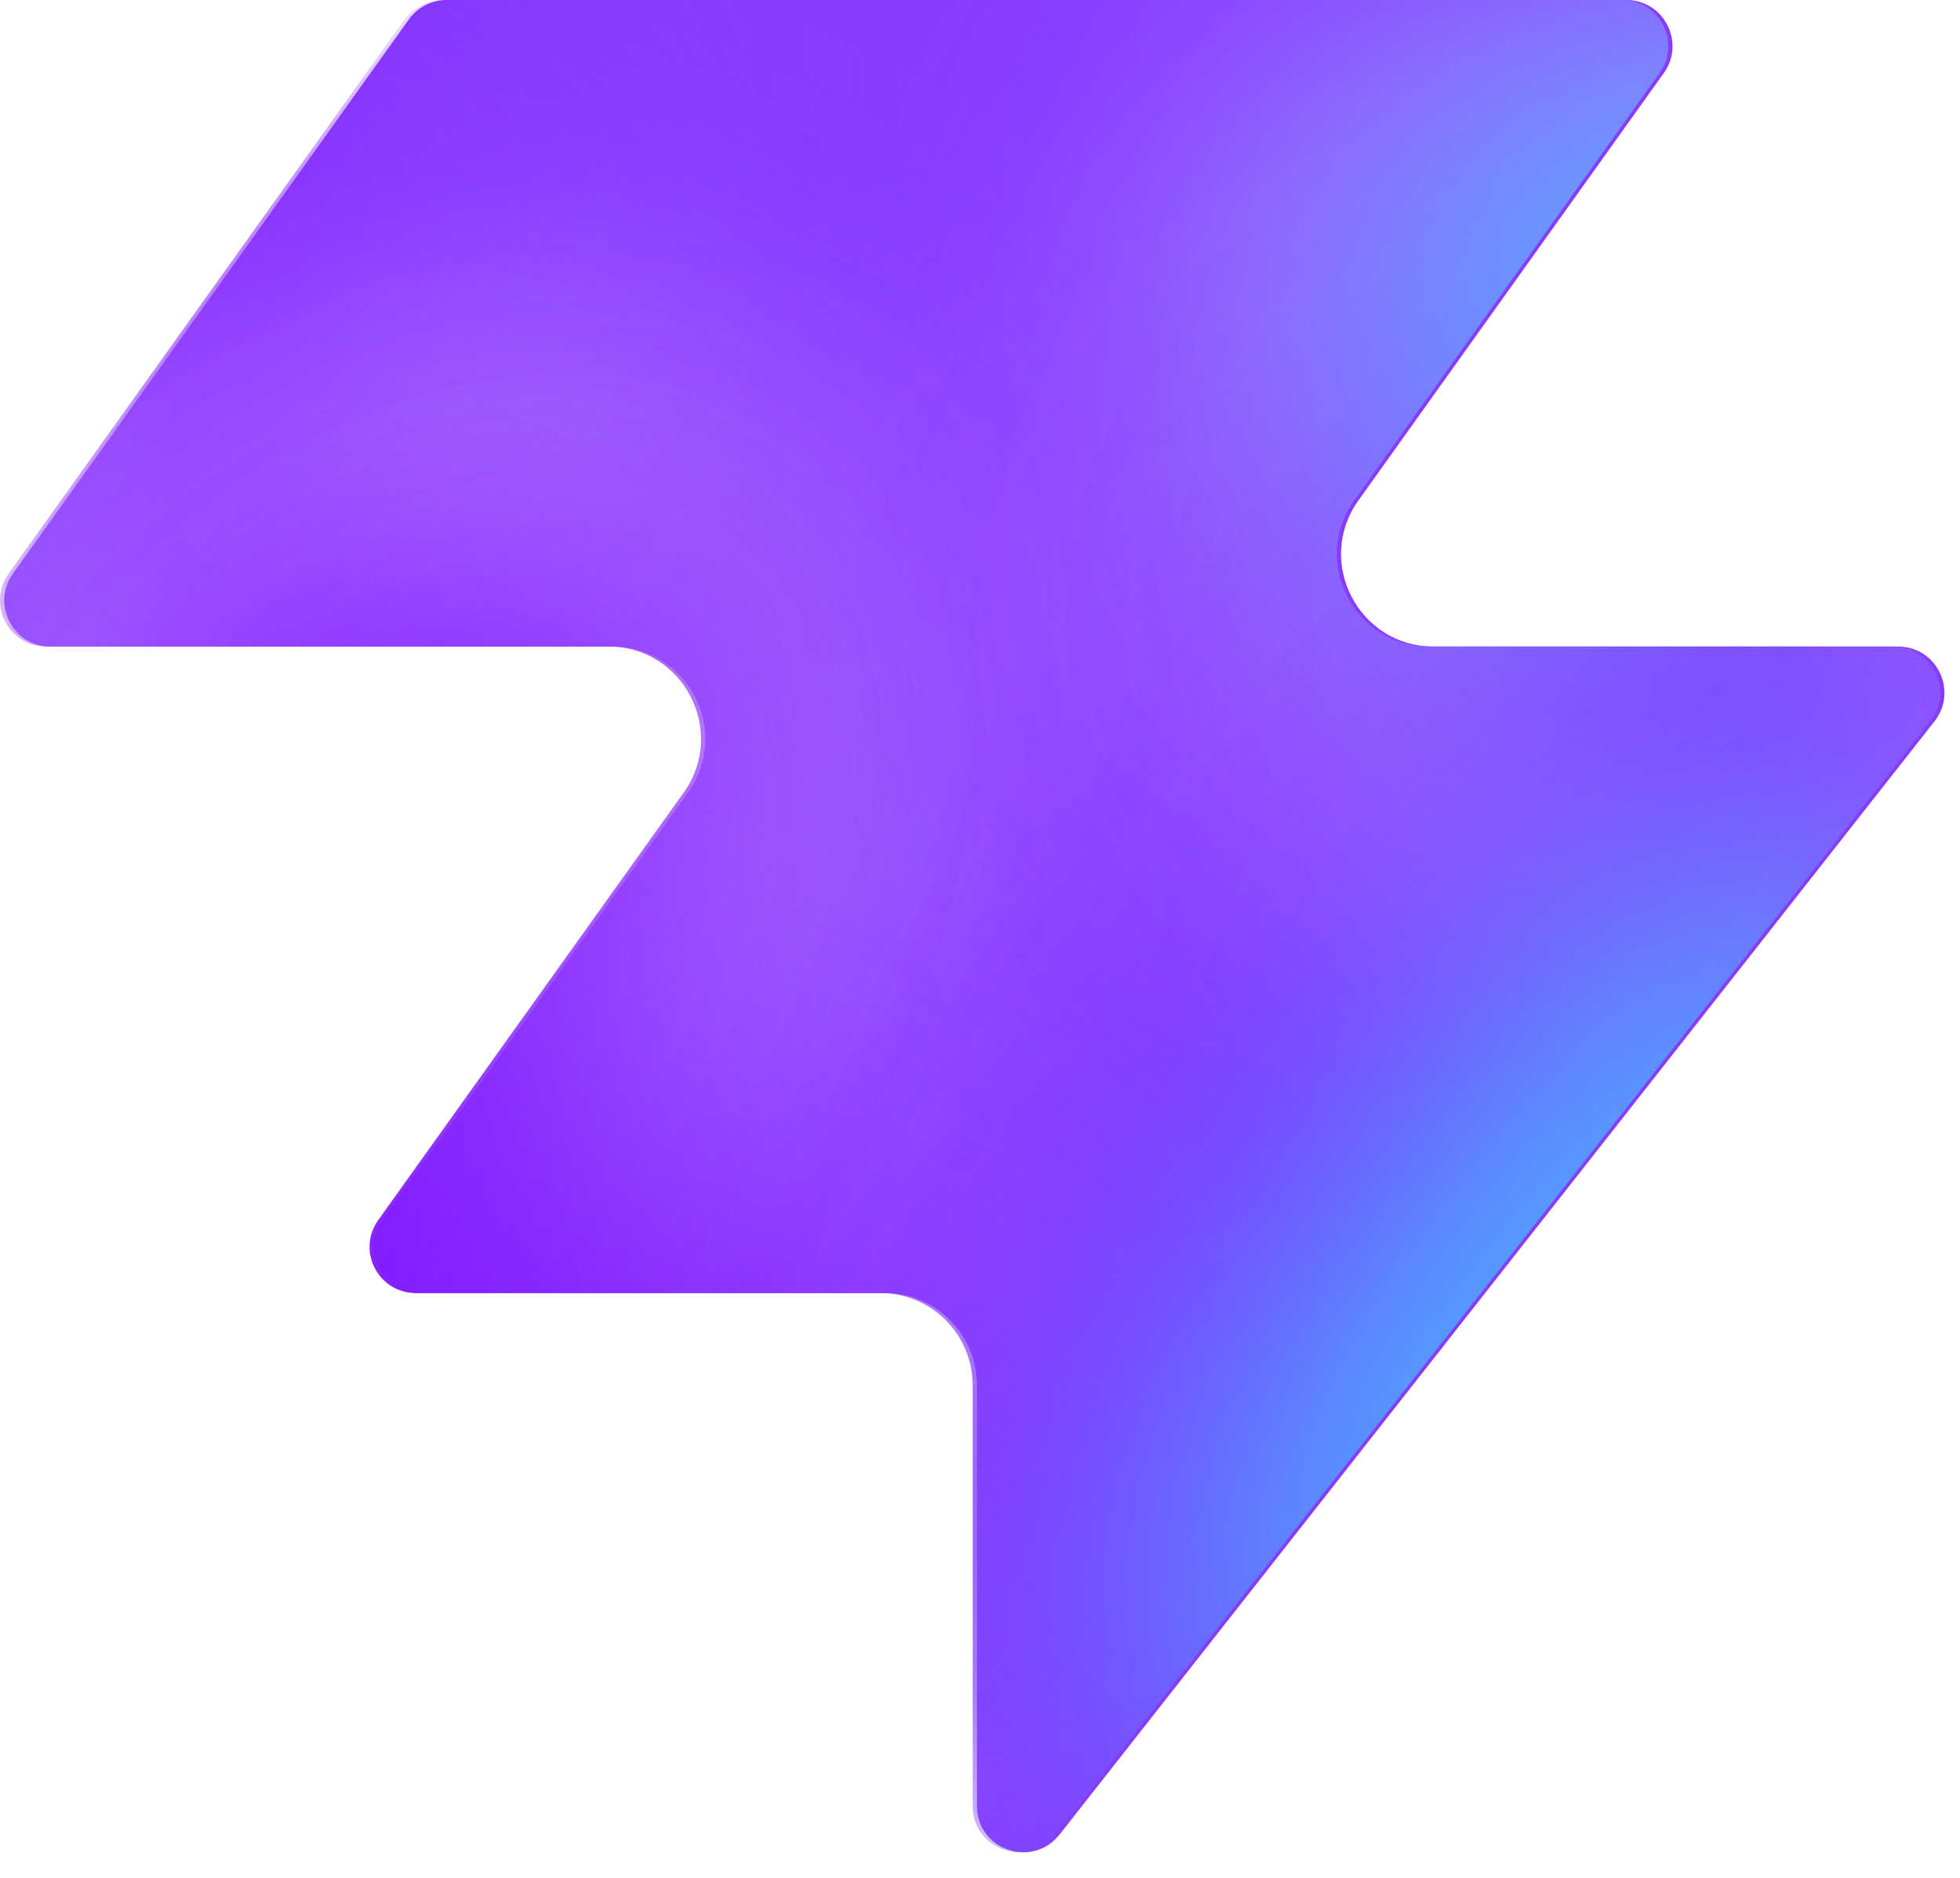
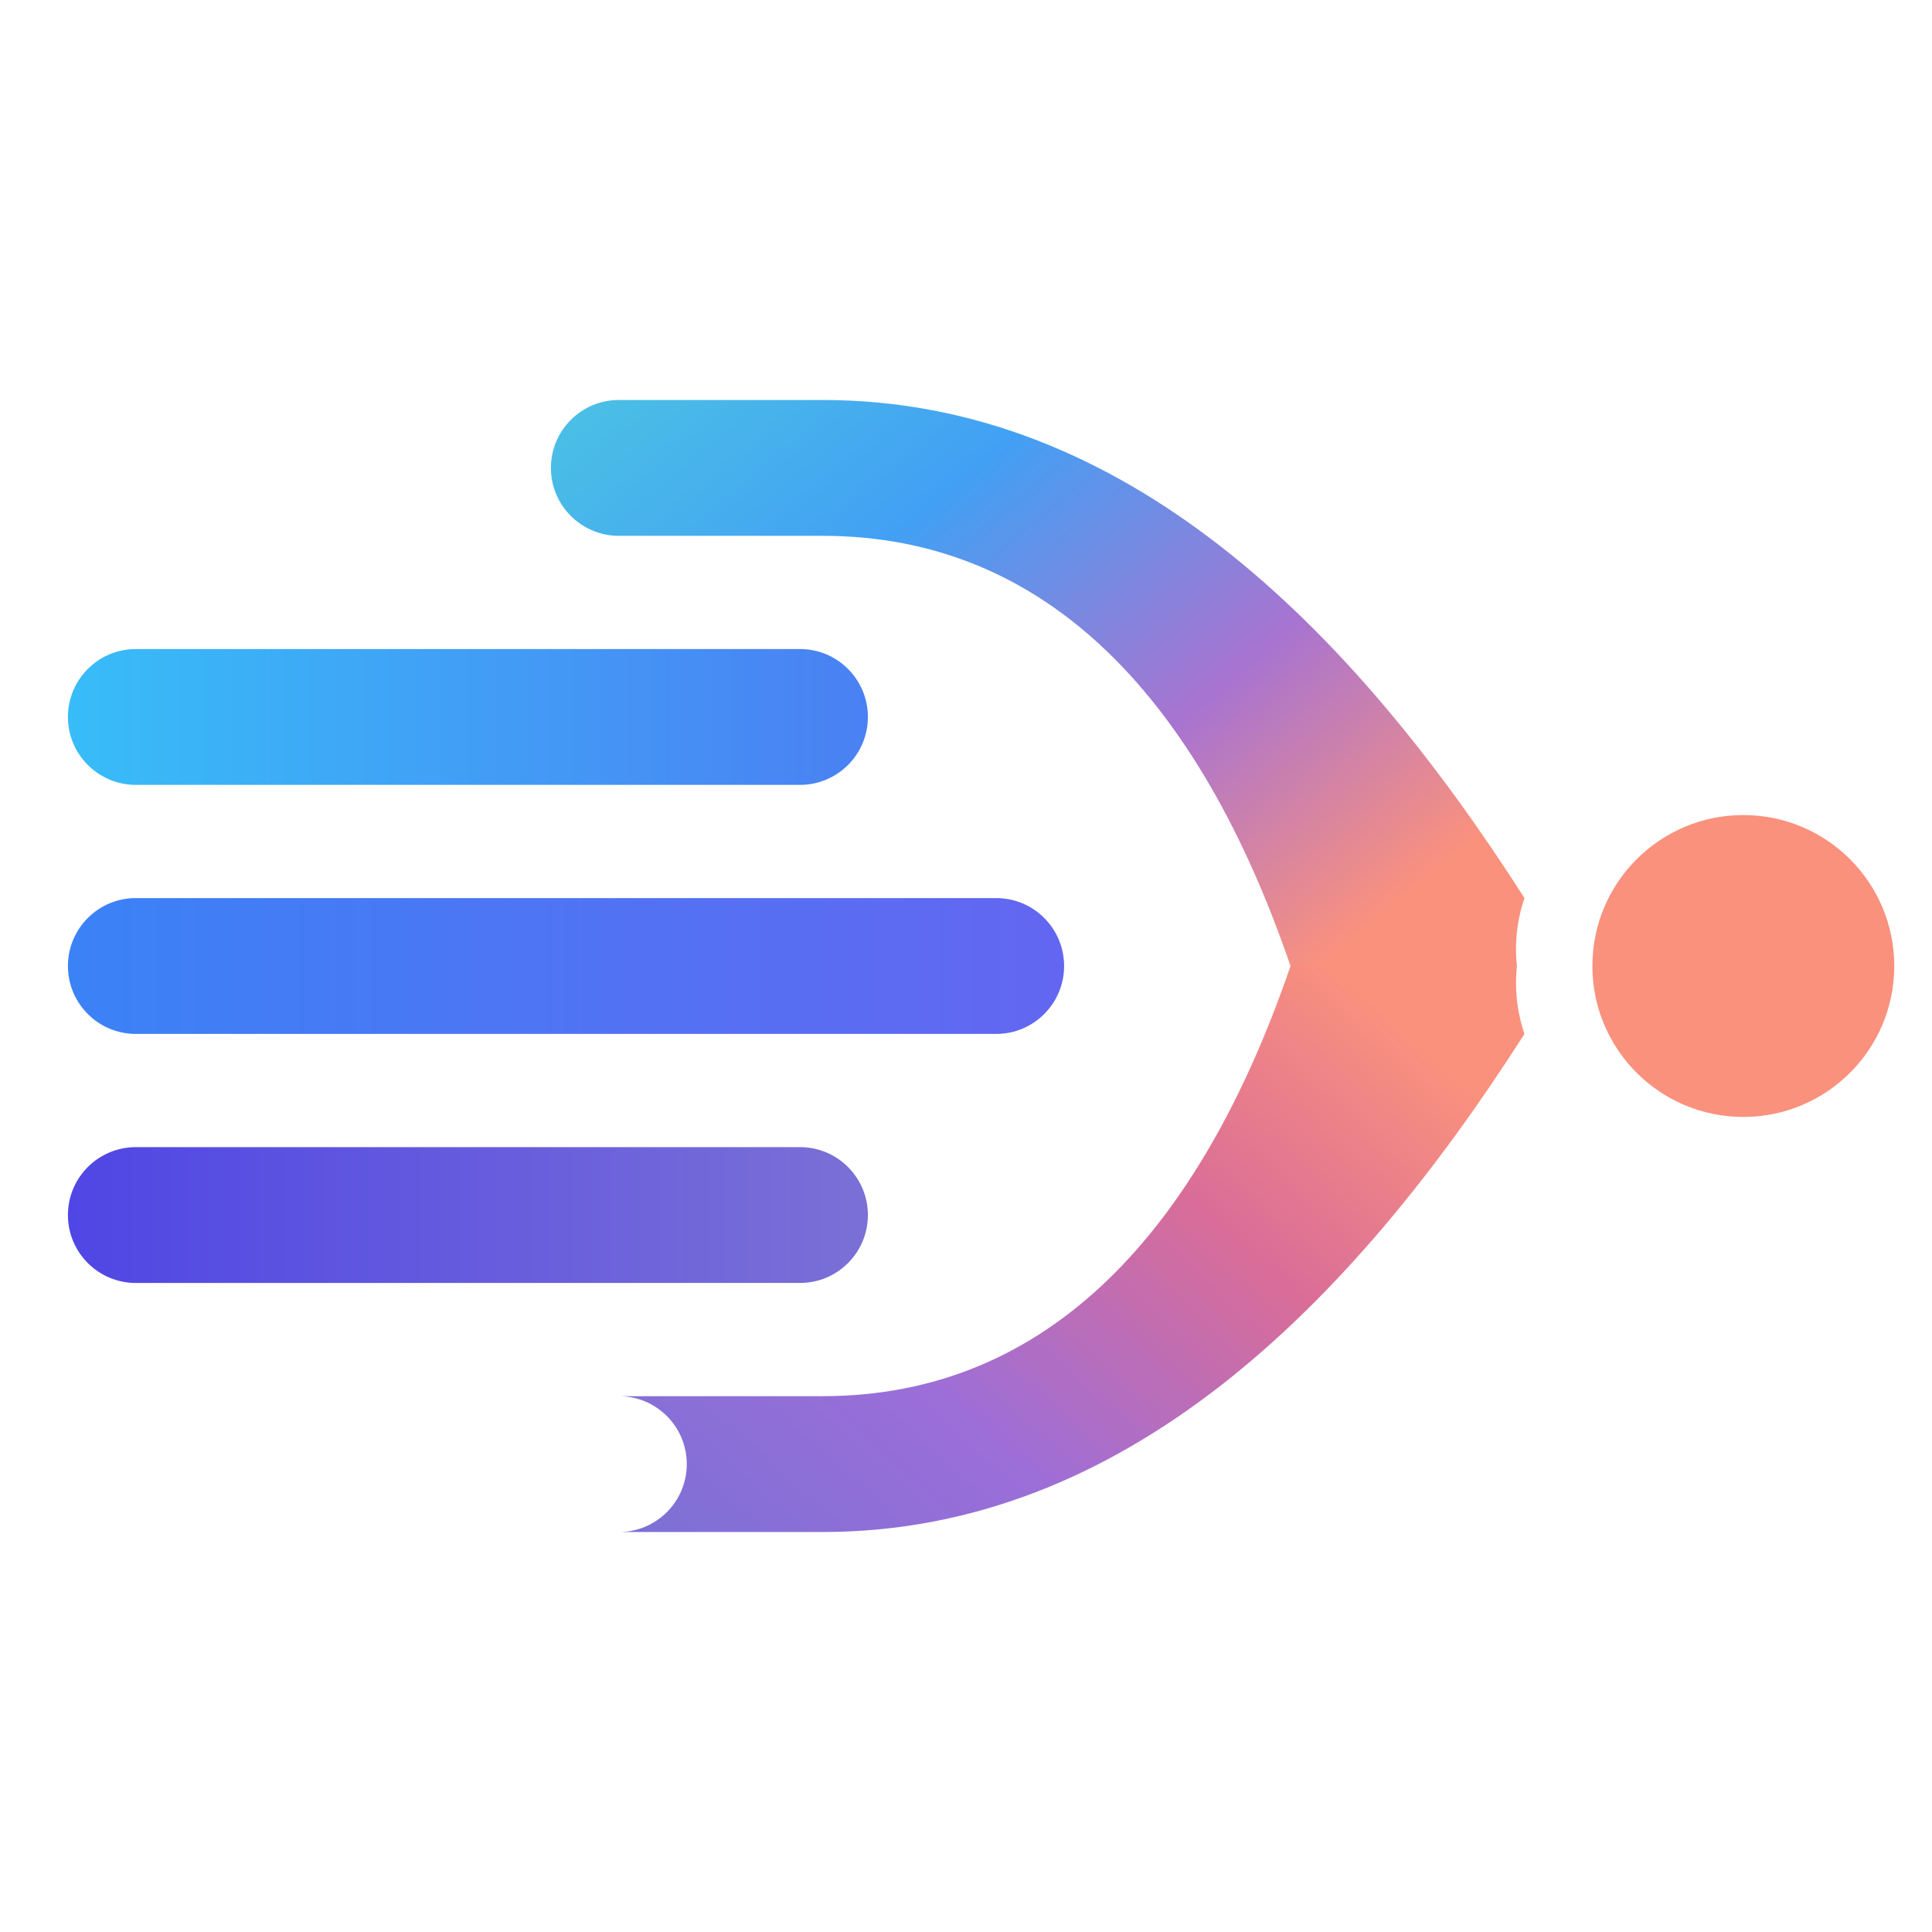
- <svg xmlns="http://www.w3.org/2000/svg" width="48" height="46" fill="none" viewBox="0 0 48 46">
-   <path fill="#863bff" d="M25.946 44.938c-.664.845-2.021.375-2.021-.698V33.937a2.26 2.26 0 0 0-2.262-2.262H10.287c-.92 0-1.456-1.04-.92-1.788l7.48-10.471c1.07-1.497 0-3.578-1.842-3.578H1.237c-.92 0-1.456-1.04-.92-1.788L10.013.474c.214-.297.556-.474.92-.474h28.894c.92 0 1.456 1.04.92 1.788l-7.48 10.471c-1.07 1.498 0 3.579 1.842 3.579h11.377c.943 0 1.473 1.088.89 1.83L25.947 44.94z" style="fill:#863bff;fill:color(display-p3 .525 .23 1);fill-opacity:1" />
-   <mask id="a" width="48" height="46" x="0" y="0" maskUnits="userSpaceOnUse" style="mask-type:alpha">
-     <path fill="#000" d="M25.842 44.938c-.664.844-2.021.375-2.021-.698V33.937a2.26 2.26 0 0 0-2.262-2.262H10.183c-.92 0-1.456-1.04-.92-1.788l7.48-10.471c1.07-1.498 0-3.579-1.842-3.579H1.133c-.92 0-1.456-1.04-.92-1.787L9.91.473c.214-.297.556-.474.92-.474h28.894c.92 0 1.456 1.04.92 1.788l-7.48 10.471c-1.07 1.498 0 3.578 1.842 3.578h11.377c.943 0 1.473 1.088.89 1.832L25.843 44.94z" style="fill:#000;fill-opacity:1" />
-   </mask>
-   <g mask="url(#a)">
-     <g filter="url(#b)">
-       <ellipse cx="5.508" cy="14.704" fill="#ede6ff" rx="5.508" ry="14.704" style="fill:#ede6ff;fill:color(display-p3 .927 .903 1);fill-opacity:1" transform="matrix(.00324 1 1 -.00324 -4.47 31.516)" />
-     </g>
-     <g filter="url(#c)">
-       <ellipse cx="10.399" cy="29.851" fill="#ede6ff" rx="10.399" ry="29.851" style="fill:#ede6ff;fill:color(display-p3 .927 .903 1);fill-opacity:1" transform="matrix(.00324 1 1 -.00324 -39.328 7.883)" />
-     </g>
-     <g filter="url(#d)">
-       <ellipse cx="5.508" cy="30.487" fill="#7e14ff" rx="5.508" ry="30.487" style="fill:#7e14ff;fill:color(display-p3 .492 .077 1);fill-opacity:1" transform="rotate(89.814 -25.913 -14.639)scale(1 -1)" />
-     </g>
-     <g filter="url(#e)">
-       <ellipse cx="5.508" cy="30.599" fill="#7e14ff" rx="5.508" ry="30.599" style="fill:#7e14ff;fill:color(display-p3 .492 .077 1);fill-opacity:1" transform="rotate(89.814 -32.644 -3.334)scale(1 -1)" />
-     </g>
-     <g filter="url(#f)">
-       <ellipse cx="5.508" cy="30.599" fill="#7e14ff" rx="5.508" ry="30.599" style="fill:#7e14ff;fill:color(display-p3 .492 .077 1);fill-opacity:1" transform="matrix(.00324 1 1 -.00324 -34.34 30.47)" />
-     </g>
-     <g filter="url(#g)">
-       <ellipse cx="14.072" cy="22.078" fill="#ede6ff" rx="14.072" ry="22.078" style="fill:#ede6ff;fill:color(display-p3 .927 .903 1);fill-opacity:1" transform="rotate(93.35 24.506 48.493)scale(-1 1)" />
-     </g>
-     <g filter="url(#h)">
-       <ellipse cx="3.47" cy="21.501" fill="#7e14ff" rx="3.47" ry="21.501" style="fill:#7e14ff;fill:color(display-p3 .492 .077 1);fill-opacity:1" transform="rotate(89.009 28.708 47.59)scale(-1 1)" />
-     </g>
-     <g filter="url(#i)">
-       <ellipse cx="3.47" cy="21.501" fill="#7e14ff" rx="3.47" ry="21.501" style="fill:#7e14ff;fill:color(display-p3 .492 .077 1);fill-opacity:1" transform="rotate(89.009 28.708 47.59)scale(-1 1)" />
-     </g>
-     <g filter="url(#j)">
-       <ellipse cx=".387" cy="8.972" fill="#7e14ff" rx="4.407" ry="29.108" style="fill:#7e14ff;fill:color(display-p3 .492 .077 1);fill-opacity:1" transform="rotate(39.51 .387 8.972)" />
-     </g>
-     <g filter="url(#k)">
-       <ellipse cx="47.523" cy="-6.092" fill="#7e14ff" rx="4.407" ry="29.108" style="fill:#7e14ff;fill:color(display-p3 .492 .077 1);fill-opacity:1" transform="rotate(37.892 47.523 -6.092)" />
-     </g>
-     <g filter="url(#l)">
-       <ellipse cx="41.412" cy="6.333" fill="#47bfff" rx="5.971" ry="9.665" style="fill:#47bfff;fill:color(display-p3 .28 .748 1);fill-opacity:1" transform="rotate(37.892 41.412 6.333)" />
-     </g>
-     <g filter="url(#m)">
-       <ellipse cx="-1.879" cy="38.332" fill="#7e14ff" rx="4.407" ry="29.108" style="fill:#7e14ff;fill:color(display-p3 .492 .077 1);fill-opacity:1" transform="rotate(37.892 -1.88 38.332)" />
-     </g>
-     <g filter="url(#n)">
-       <ellipse cx="-1.879" cy="38.332" fill="#7e14ff" rx="4.407" ry="29.108" style="fill:#7e14ff;fill:color(display-p3 .492 .077 1);fill-opacity:1" transform="rotate(37.892 -1.88 38.332)" />
-     </g>
-     <g filter="url(#o)">
-       <ellipse cx="35.651" cy="29.907" fill="#7e14ff" rx="4.407" ry="29.108" style="fill:#7e14ff;fill:color(display-p3 .492 .077 1);fill-opacity:1" transform="rotate(37.892 35.651 29.907)" />
-     </g>
-     <g filter="url(#p)">
-       <ellipse cx="38.418" cy="32.4" fill="#47bfff" rx="5.971" ry="15.297" style="fill:#47bfff;fill:color(display-p3 .28 .748 1);fill-opacity:1" transform="rotate(37.892 38.418 32.4)" />
-     </g>
+ <svg xmlns="http://www.w3.org/2000/svg" viewBox="0 0 256 256" fill="none">
+   <defs>
+     <linearGradient id="fav-top-arm" x1="0%" y1="0%" x2="100%" y2="70%">
+       <stop offset="0%" stop-color="#4BC2E4" />
+       <stop offset="35%" stop-color="#42A0F4" />
+       <stop offset="70%" stop-color="#A874D0" />
+       <stop offset="100%" stop-color="#FA917D" />
+     </linearGradient>
+     <linearGradient id="fav-bot-arm" x1="0%" y1="100%" x2="100%" y2="30%">
+       <stop offset="0%" stop-color="#7B70D6" />
+       <stop offset="35%" stop-color="#9C6ED8" />
+       <stop offset="70%" stop-color="#D96D98" />
+       <stop offset="100%" stop-color="#FA917D" />
+     </linearGradient>
+     <linearGradient id="fav-bar-1" x1="0%" y1="0%" x2="100%" y2="0%">
+       <stop offset="0%" stop-color="#38BDF8" />
+       <stop offset="100%" stop-color="#4A80F3" />
+     </linearGradient>
+     <linearGradient id="fav-bar-2" x1="0%" y1="0%" x2="100%" y2="0%">
+       <stop offset="0%" stop-color="#3B82F6" />
+       <stop offset="100%" stop-color="#6366F1" />
+     </linearGradient>
+     <linearGradient id="fav-bar-3" x1="0%" y1="0%" x2="100%" y2="0%">
+       <stop offset="0%" stop-color="#4F46E5" />
+       <stop offset="100%" stop-color="#7B70D6" />
+     </linearGradient>
+   </defs>
+   <g transform="translate(4, 48)">
+     <path d="         M 78 5         L 105 5         C 145 5, 175 35, 198 71         A 21 21 0 0 0 197 80         L 167 80         C 155 45, 135 23, 105 23         L 78 23         A 9 9 0 0 1 78 5         Z       " fill="url(#fav-top-arm)" />
+     <path d="         M 78 155         L 105 155         C 145 155, 175 125, 198 89         A 21 21 0 0 1 197 80         L 167 80         C 155 115, 135 137, 105 137         L 78 137         A 9 9 0 0 1 78 155         Z       " fill="url(#fav-bot-arm)" />
+     <rect x="5" y="38" width="106" height="18" rx="9" fill="url(#fav-bar-1)" />
+     <rect x="5" y="71" width="132" height="18" rx="9" fill="url(#fav-bar-2)" />
+     <rect x="5" y="104" width="106" height="18" rx="9" fill="url(#fav-bar-3)" />
+     <circle cx="227" cy="80" r="20" fill="#FA917D" />
  </g>
-   <defs>
-     <filter id="b" width="60.045" height="41.654" x="-19.77" y="16.149" color-interpolation-filters="sRGB" filterUnits="userSpaceOnUse">
-       <feFlood flood-opacity="0" result="BackgroundImageFix" />
-       <feBlend in="SourceGraphic" in2="BackgroundImageFix" result="shape" />
-       <feGaussianBlur result="effect1_foregroundBlur_2002_17158" stdDeviation="7.659" />
-     </filter>
-     <filter id="c" width="90.34" height="51.437" x="-54.613" y="-7.533" color-interpolation-filters="sRGB" filterUnits="userSpaceOnUse">
-       <feFlood flood-opacity="0" result="BackgroundImageFix" />
-       <feBlend in="SourceGraphic" in2="BackgroundImageFix" result="shape" />
-       <feGaussianBlur result="effect1_foregroundBlur_2002_17158" stdDeviation="7.659" />
-     </filter>
-     <filter id="d" width="79.355" height="29.4" x="-49.64" y="2.03" color-interpolation-filters="sRGB" filterUnits="userSpaceOnUse">
-       <feFlood flood-opacity="0" result="BackgroundImageFix" />
-       <feBlend in="SourceGraphic" in2="BackgroundImageFix" result="shape" />
-       <feGaussianBlur result="effect1_foregroundBlur_2002_17158" stdDeviation="4.596" />
-     </filter>
-     <filter id="e" width="79.579" height="29.4" x="-45.045" y="20.029" color-interpolation-filters="sRGB" filterUnits="userSpaceOnUse">
-       <feFlood flood-opacity="0" result="BackgroundImageFix" />
-       <feBlend in="SourceGraphic" in2="BackgroundImageFix" result="shape" />
-       <feGaussianBlur result="effect1_foregroundBlur_2002_17158" stdDeviation="4.596" />
-     </filter>
-     <filter id="f" width="79.579" height="29.4" x="-43.513" y="21.178" color-interpolation-filters="sRGB" filterUnits="userSpaceOnUse">
-       <feFlood flood-opacity="0" result="BackgroundImageFix" />
-       <feBlend in="SourceGraphic" in2="BackgroundImageFix" result="shape" />
-       <feGaussianBlur result="effect1_foregroundBlur_2002_17158" stdDeviation="4.596" />
-     </filter>
-     <filter id="g" width="74.749" height="58.852" x="15.756" y="-17.901" color-interpolation-filters="sRGB" filterUnits="userSpaceOnUse">
-       <feFlood flood-opacity="0" result="BackgroundImageFix" />
-       <feBlend in="SourceGraphic" in2="BackgroundImageFix" result="shape" />
-       <feGaussianBlur result="effect1_foregroundBlur_2002_17158" stdDeviation="7.659" />
-     </filter>
-     <filter id="h" width="61.377" height="25.362" x="23.548" y="2.284" color-interpolation-filters="sRGB" filterUnits="userSpaceOnUse">
-       <feFlood flood-opacity="0" result="BackgroundImageFix" />
-       <feBlend in="SourceGraphic" in2="BackgroundImageFix" result="shape" />
-       <feGaussianBlur result="effect1_foregroundBlur_2002_17158" stdDeviation="4.596" />
-     </filter>
-     <filter id="i" width="61.377" height="25.362" x="23.548" y="2.284" color-interpolation-filters="sRGB" filterUnits="userSpaceOnUse">
-       <feFlood flood-opacity="0" result="BackgroundImageFix" />
-       <feBlend in="SourceGraphic" in2="BackgroundImageFix" result="shape" />
-       <feGaussianBlur result="effect1_foregroundBlur_2002_17158" stdDeviation="4.596" />
-     </filter>
-     <filter id="j" width="56.045" height="63.649" x="-27.636" y="-22.853" color-interpolation-filters="sRGB" filterUnits="userSpaceOnUse">
-       <feFlood flood-opacity="0" result="BackgroundImageFix" />
-       <feBlend in="SourceGraphic" in2="BackgroundImageFix" result="shape" />
-       <feGaussianBlur result="effect1_foregroundBlur_2002_17158" stdDeviation="4.596" />
-     </filter>
-     <filter id="k" width="54.814" height="64.646" x="20.116" y="-38.415" color-interpolation-filters="sRGB" filterUnits="userSpaceOnUse">
-       <feFlood flood-opacity="0" result="BackgroundImageFix" />
-       <feBlend in="SourceGraphic" in2="BackgroundImageFix" result="shape" />
-       <feGaussianBlur result="effect1_foregroundBlur_2002_17158" stdDeviation="4.596" />
-     </filter>
-     <filter id="l" width="33.541" height="35.313" x="24.641" y="-11.323" color-interpolation-filters="sRGB" filterUnits="userSpaceOnUse">
-       <feFlood flood-opacity="0" result="BackgroundImageFix" />
-       <feBlend in="SourceGraphic" in2="BackgroundImageFix" result="shape" />
-       <feGaussianBlur result="effect1_foregroundBlur_2002_17158" stdDeviation="4.596" />
-     </filter>
-     <filter id="m" width="54.814" height="64.646" x="-29.286" y="6.009" color-interpolation-filters="sRGB" filterUnits="userSpaceOnUse">
-       <feFlood flood-opacity="0" result="BackgroundImageFix" />
-       <feBlend in="SourceGraphic" in2="BackgroundImageFix" result="shape" />
-       <feGaussianBlur result="effect1_foregroundBlur_2002_17158" stdDeviation="4.596" />
-     </filter>
-     <filter id="n" width="54.814" height="64.646" x="-29.286" y="6.009" color-interpolation-filters="sRGB" filterUnits="userSpaceOnUse">
-       <feFlood flood-opacity="0" result="BackgroundImageFix" />
-       <feBlend in="SourceGraphic" in2="BackgroundImageFix" result="shape" />
-       <feGaussianBlur result="effect1_foregroundBlur_2002_17158" stdDeviation="4.596" />
-     </filter>
-     <filter id="o" width="54.814" height="64.646" x="8.244" y="-2.416" color-interpolation-filters="sRGB" filterUnits="userSpaceOnUse">
-       <feFlood flood-opacity="0" result="BackgroundImageFix" />
-       <feBlend in="SourceGraphic" in2="BackgroundImageFix" result="shape" />
-       <feGaussianBlur result="effect1_foregroundBlur_2002_17158" stdDeviation="4.596" />
-     </filter>
-     <filter id="p" width="39.409" height="43.623" x="18.713" y="10.588" color-interpolation-filters="sRGB" filterUnits="userSpaceOnUse">
-       <feFlood flood-opacity="0" result="BackgroundImageFix" />
-       <feBlend in="SourceGraphic" in2="BackgroundImageFix" result="shape" />
-       <feGaussianBlur result="effect1_foregroundBlur_2002_17158" stdDeviation="4.596" />
-     </filter>
-   </defs>
</svg>
